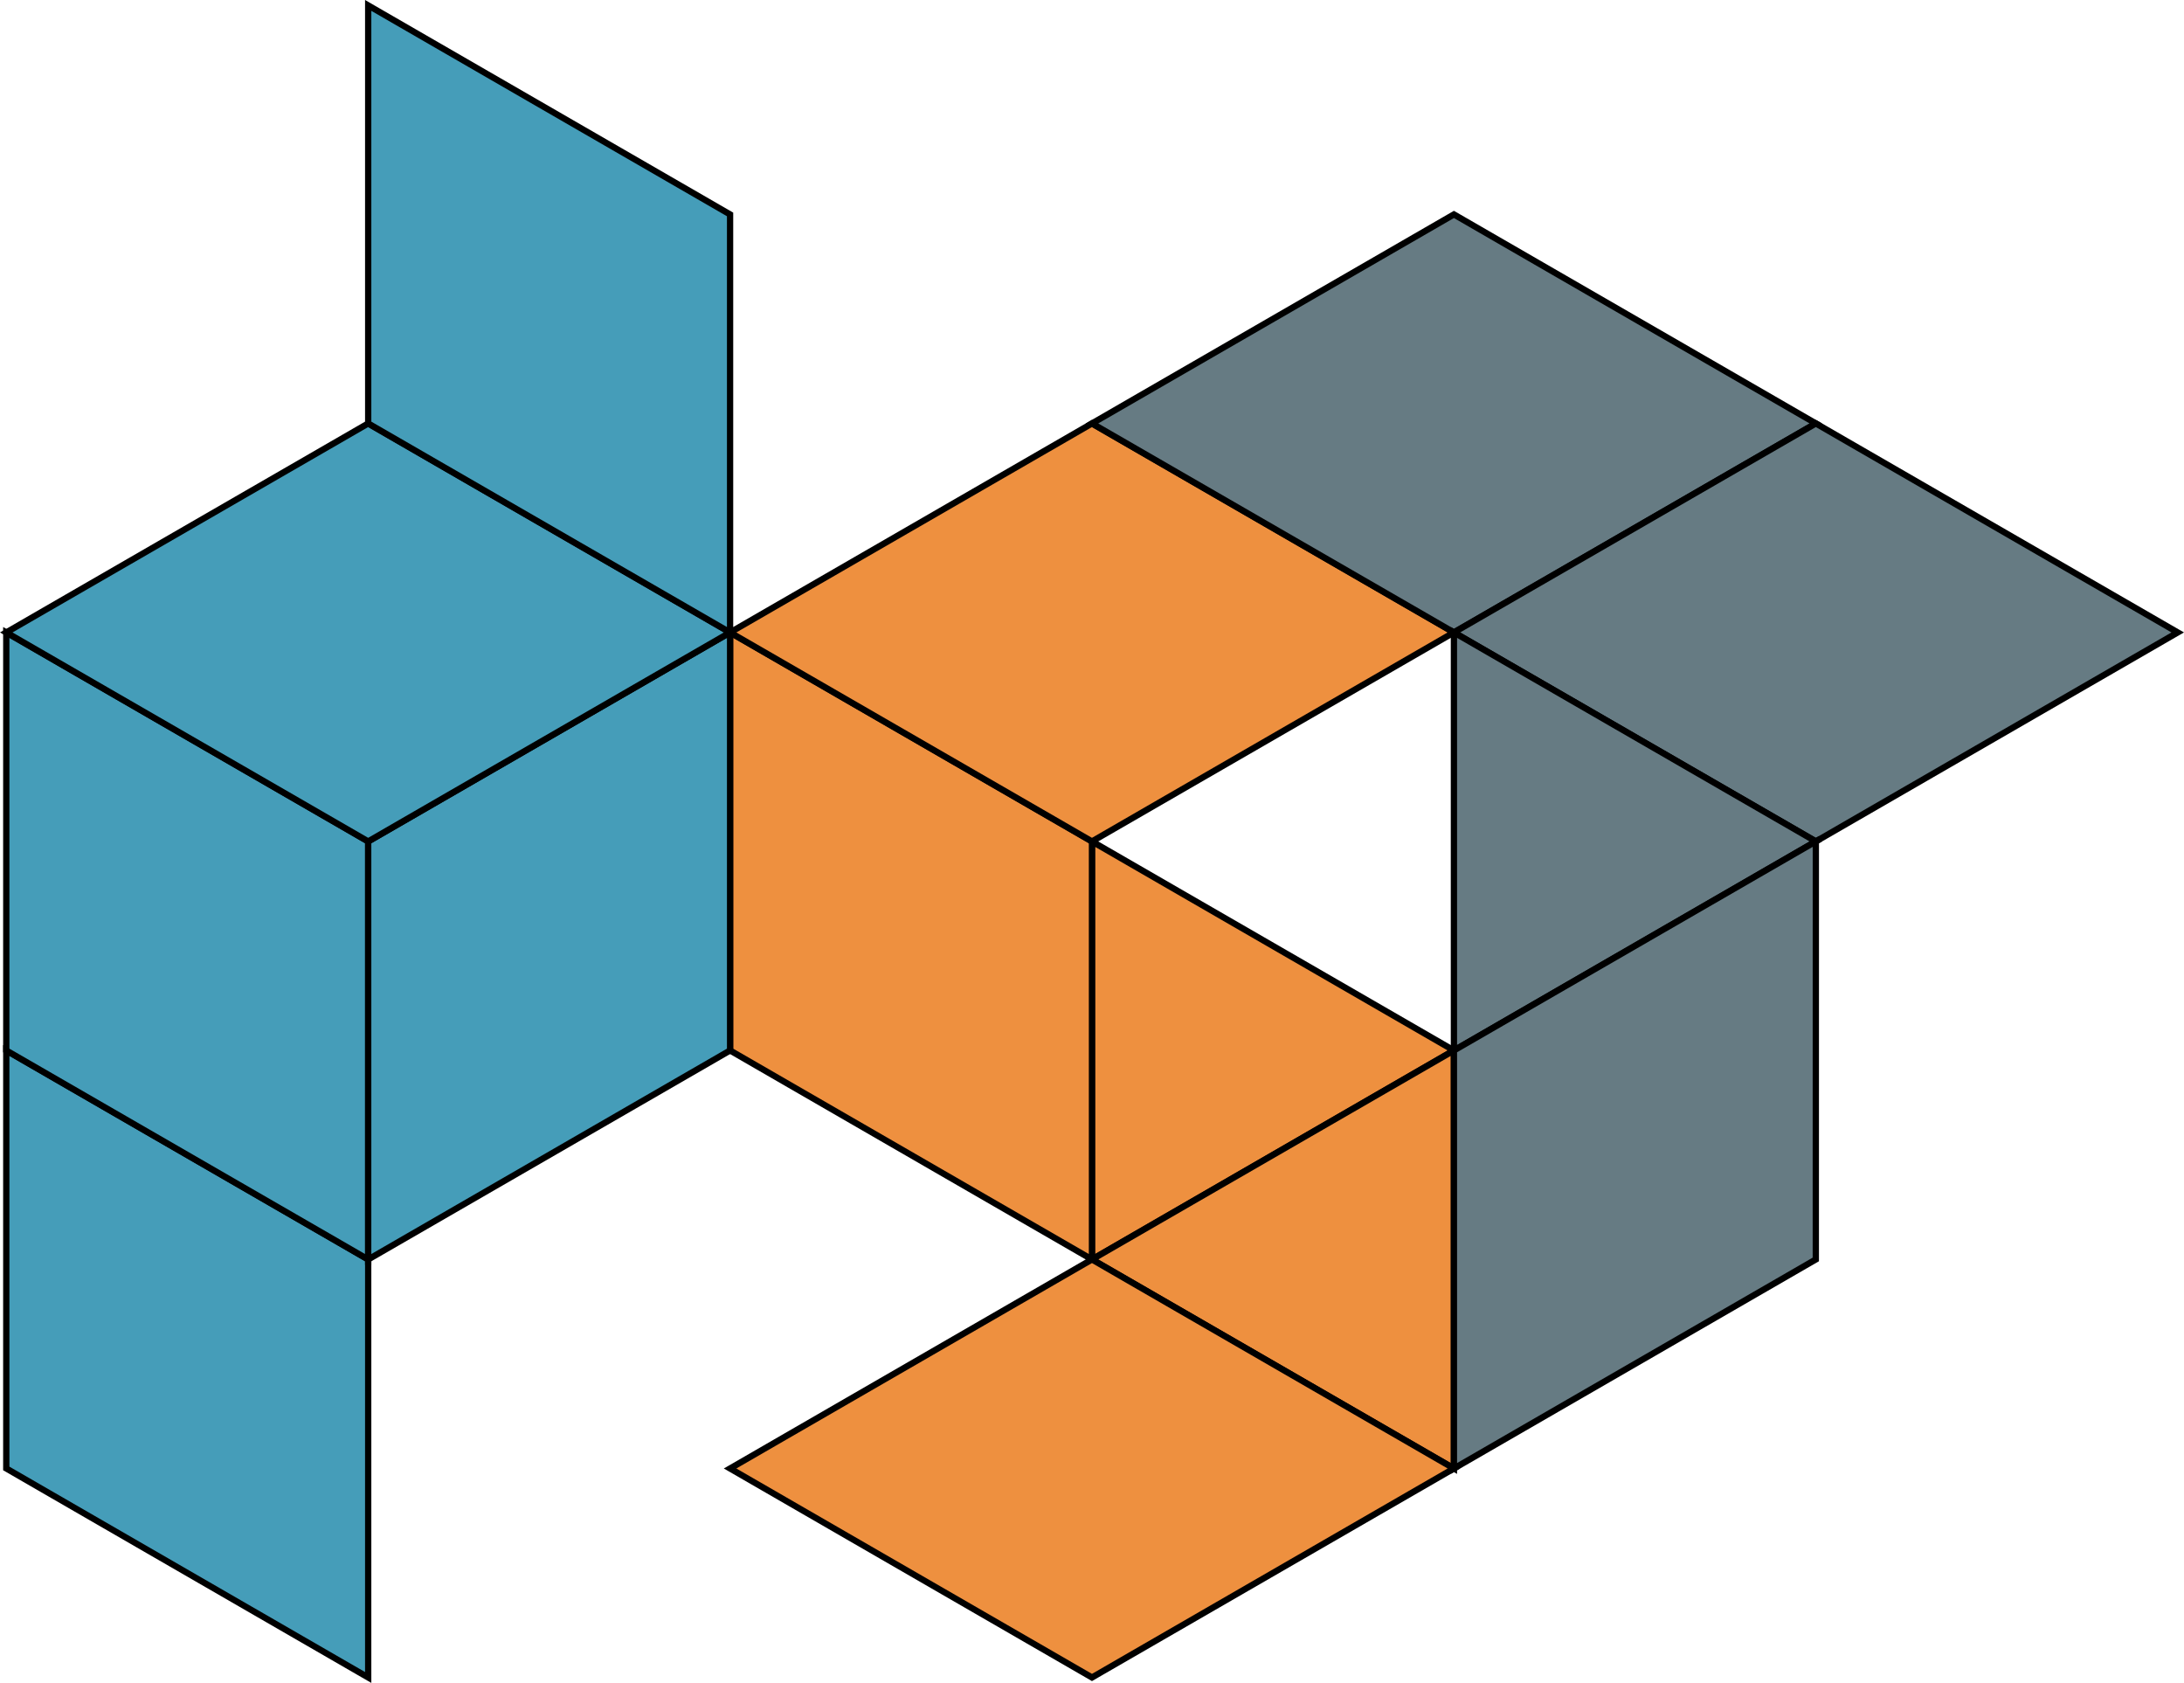
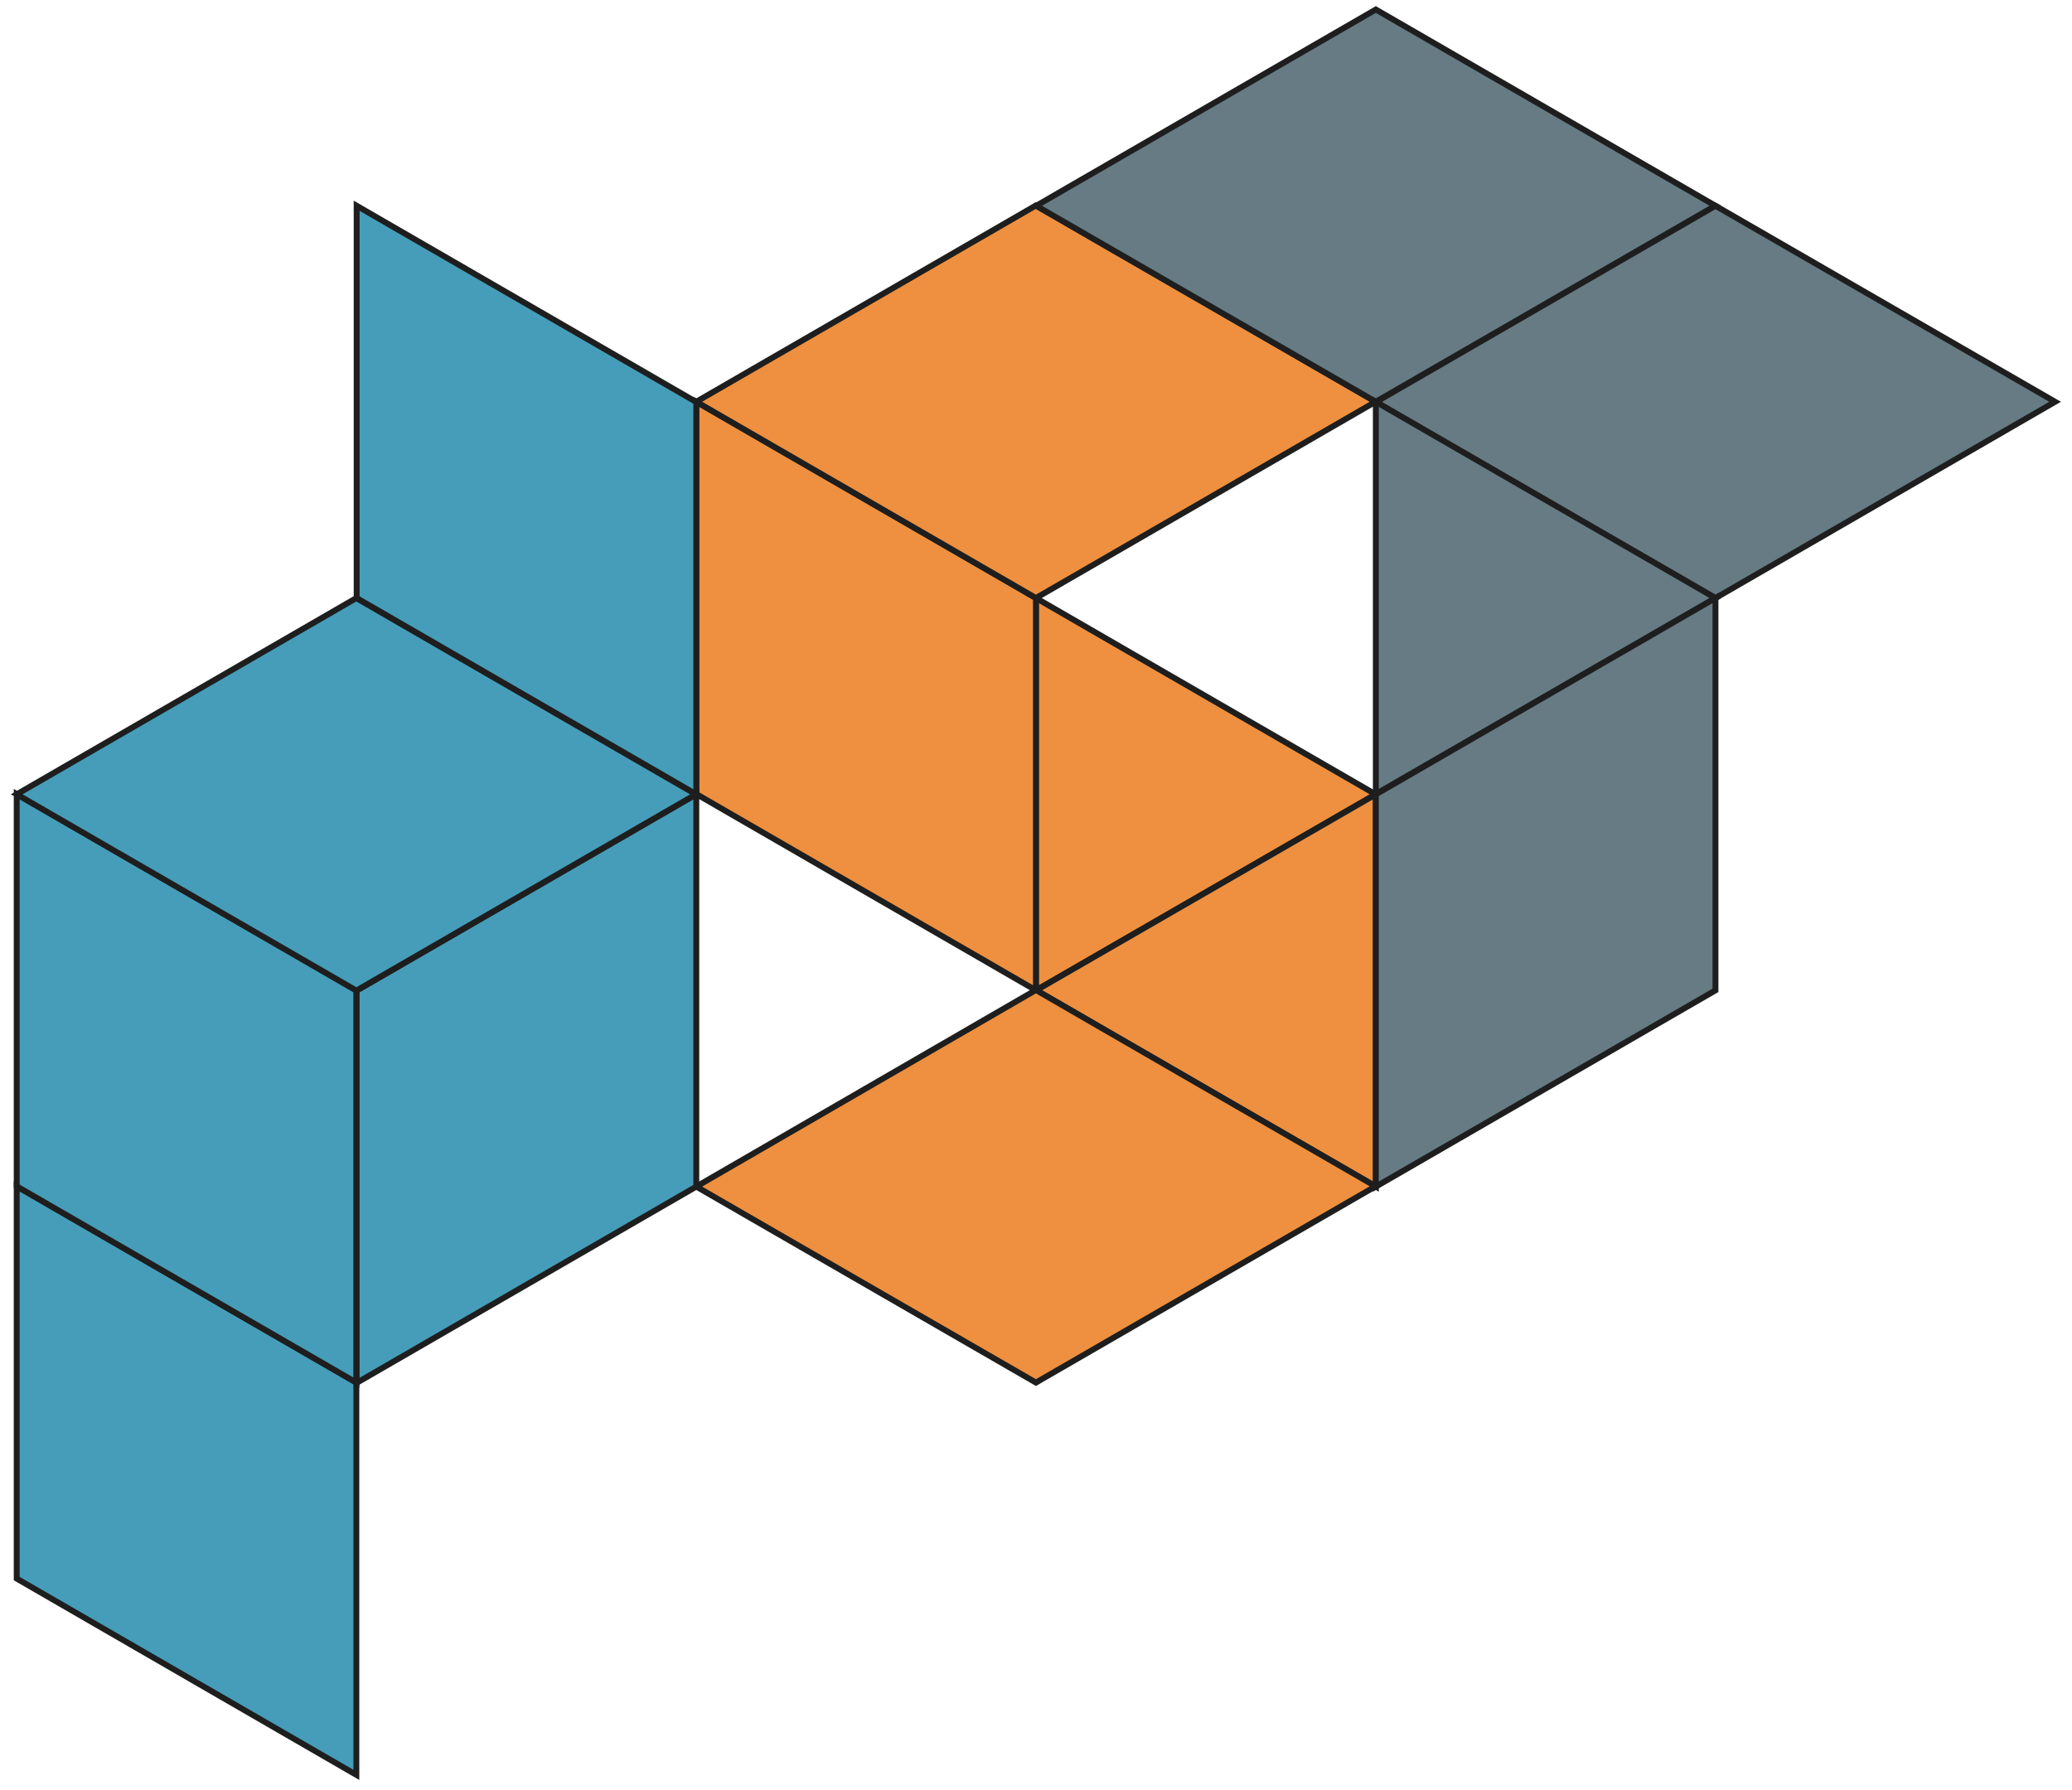
- <svg xmlns="http://www.w3.org/2000/svg" id="svg3285" viewBox="0 0 696.68 536.69">
-   <defs>
-     <style>.cls-1{fill:#ee903f;fill-opacity:1;}.cls-1,.cls-2,.cls-3{stroke:#000;stroke-width:2px;}.cls-2{fill:#459db9;}.cls-3{fill:#667b83;}</style>
-   </defs>
-   <g id="layer1">
-     <g id="g1137">
-       <path id="path958-2" class="cls-1" d="M352,404.83V271.52l115.45,66.66Z" transform="translate(-3.67 -3.18)" />
-       <path id="path960-9" class="cls-1" d="M467.46,338.18V471.49L352,404.83Z" transform="translate(-3.67 -3.18)" />
-       <path id="path954-5-7" class="cls-1" d="M352,404.83V271.52L236.56,204.87V338.18Z" transform="translate(-3.67 -3.18)" />
-       <path id="path966-7-9" class="cls-1" d="M352,271.52l115.45-66.65L352,138.22,236.56,204.87Z" transform="translate(-3.67 -3.18)" />
-       <path id="path962-1-2" class="cls-1" d="M352,538.14l115.45-66.65L352,404.83,236.56,471.49Z" transform="translate(-3.67 -3.18)" />
+ <svg xmlns="http://www.w3.org/2000/svg" version="1.1" id="svg3893" x="0px" y="0px" viewBox="0 0 704 608.1" style="enable-background:new 0 0 704 608.1;" xml:space="preserve">
+   <style type="text/css">
+ 	.st0{fill:#EE903F;fill-opacity:0.996;stroke:#1E1E1E;stroke-width:2;}
+ 	.st1{fill:#459DB9;stroke:#1E1E1E;stroke-width:2;}
+ 	.st2{fill:#667B83;stroke:#1E1E1E;stroke-width:2;}
+ </style>
+   <g id="layer1" transform="translate(-4.329963,-38.55354)">
+     <g id="g1137-2" transform="translate(808.5035,-399.2305)">
+       <path id="path958-2-2" class="st0" d="M-452.2,774.3l0-133.3l115.4,66.7L-452.2,774.3z" />
+       <path id="path960-9-8" class="st0" d="M-336.7,707.7l0,133.3l-115.4-66.7L-336.7,707.7z" />
+       <path id="path954-5-7-9" class="st0" d="M-452.2,774.3l0-133.3l-115.4-66.7l0,133.3L-452.2,774.3z" />
+       <path id="path966-7-9-7" class="st0" d="M-452.2,641l115.4-66.7l-115.4-66.7l-115.4,66.7L-452.2,641z" />
+       <path id="path962-1-2-3" class="st0" d="M-452.2,907.6l115.4-66.7l-115.4-66.7L-567.6,841L-452.2,907.6z" />
    </g>
-     <g id="g995">
-       <path id="path946-6-6" class="cls-2" d="M121.12,404.83V538.14L5.67,471.48V338.18Z" transform="translate(-3.67 -3.18)" />
-       <path id="path948-7-2" class="cls-2" d="M121.12,271.52V404.83L5.67,338.18V204.87Z" transform="translate(-3.67 -3.18)" />
-       <path id="path950-5-6" class="cls-2" d="M236.56,204.87,121.12,271.52V404.83l115.44-66.65Z" transform="translate(-3.67 -3.18)" />
-       <path id="path952-3-1" class="cls-2" d="M121.12,138.22,5.67,204.87l115.45,66.65,115.44-66.65Z" transform="translate(-3.67 -3.18)" />
-       <path id="path954-5-8" class="cls-2" d="M236.56,204.87V71.56L121.12,4.91V138.22Z" transform="translate(-3.67 -3.18)" />
+     <g id="g995-6" transform="translate(786.6078,-139.4304)">
+       <path id="path946-6-6-1" class="st1" d="M-661.2,647.8l0,133.3l-115.4-66.7l0-133.3L-661.2,647.8z" />
+       <path id="path948-7-2-2" class="st1" d="M-661.2,514.5l0,133.3l-115.4-66.7l0-133.3L-661.2,514.5z" />
+       <path id="path950-5-6-9" class="st1" d="M-545.7,447.9l-115.4,66.7l0,133.3l115.4-66.7L-545.7,447.9z" />
+       <path id="path952-3-1-3" class="st1" d="M-661.2,381.2l-115.4,66.7l115.4,66.7l115.4-66.7L-661.2,381.2z" />
+       <path id="path954-5-8-1" class="st1" d="M-545.7,447.9l0-133.3l-115.4-66.7l0,133.3L-545.7,447.9z" />
    </g>
-     <g id="g3211-4">
-       <path id="path926-9-4" class="cls-3" d="M467.46,204.87l115.45-66.65L467.46,71.56,352,138.22Z" transform="translate(-3.67 -3.18)" />
-       <path id="path928-3-3" class="cls-3" d="M582.91,271.52l115.44-66.65L582.91,138.22,467.46,204.87Z" transform="translate(-3.67 -3.18)" />
-       <path id="path930-7-0" class="cls-3" d="M467.46,204.87V338.18l115.45-66.66Z" transform="translate(-3.67 -3.18)" />
-       <path id="path934-4-78" class="cls-3" d="M582.91,271.52,467.46,338.18V471.49L582.9,404.83Z" transform="translate(-3.67 -3.18)" />
+     <g id="g3211-5" transform="translate(340.1911,-61.81542)">
+       <path id="path926-9-2" class="st2" d="M131.6,236.9L247,170.3l-115.4-66.7L16.2,170.3L131.6,236.9z" />
+       <path id="path928-3-5" class="st2" d="M247,303.6l115.4-66.7L247,170.3l-115.4,66.7L247,303.6z" />
+       <path id="path930-7-4" class="st2" d="M131.6,236.9l0,133.3L247,303.6L131.6,236.9z" />
+       <path id="path934-4-7" class="st2" d="M247,303.6l-115.4,66.7l0,133.3L247,436.9L247,303.6z" />
    </g>
  </g>
</svg>
